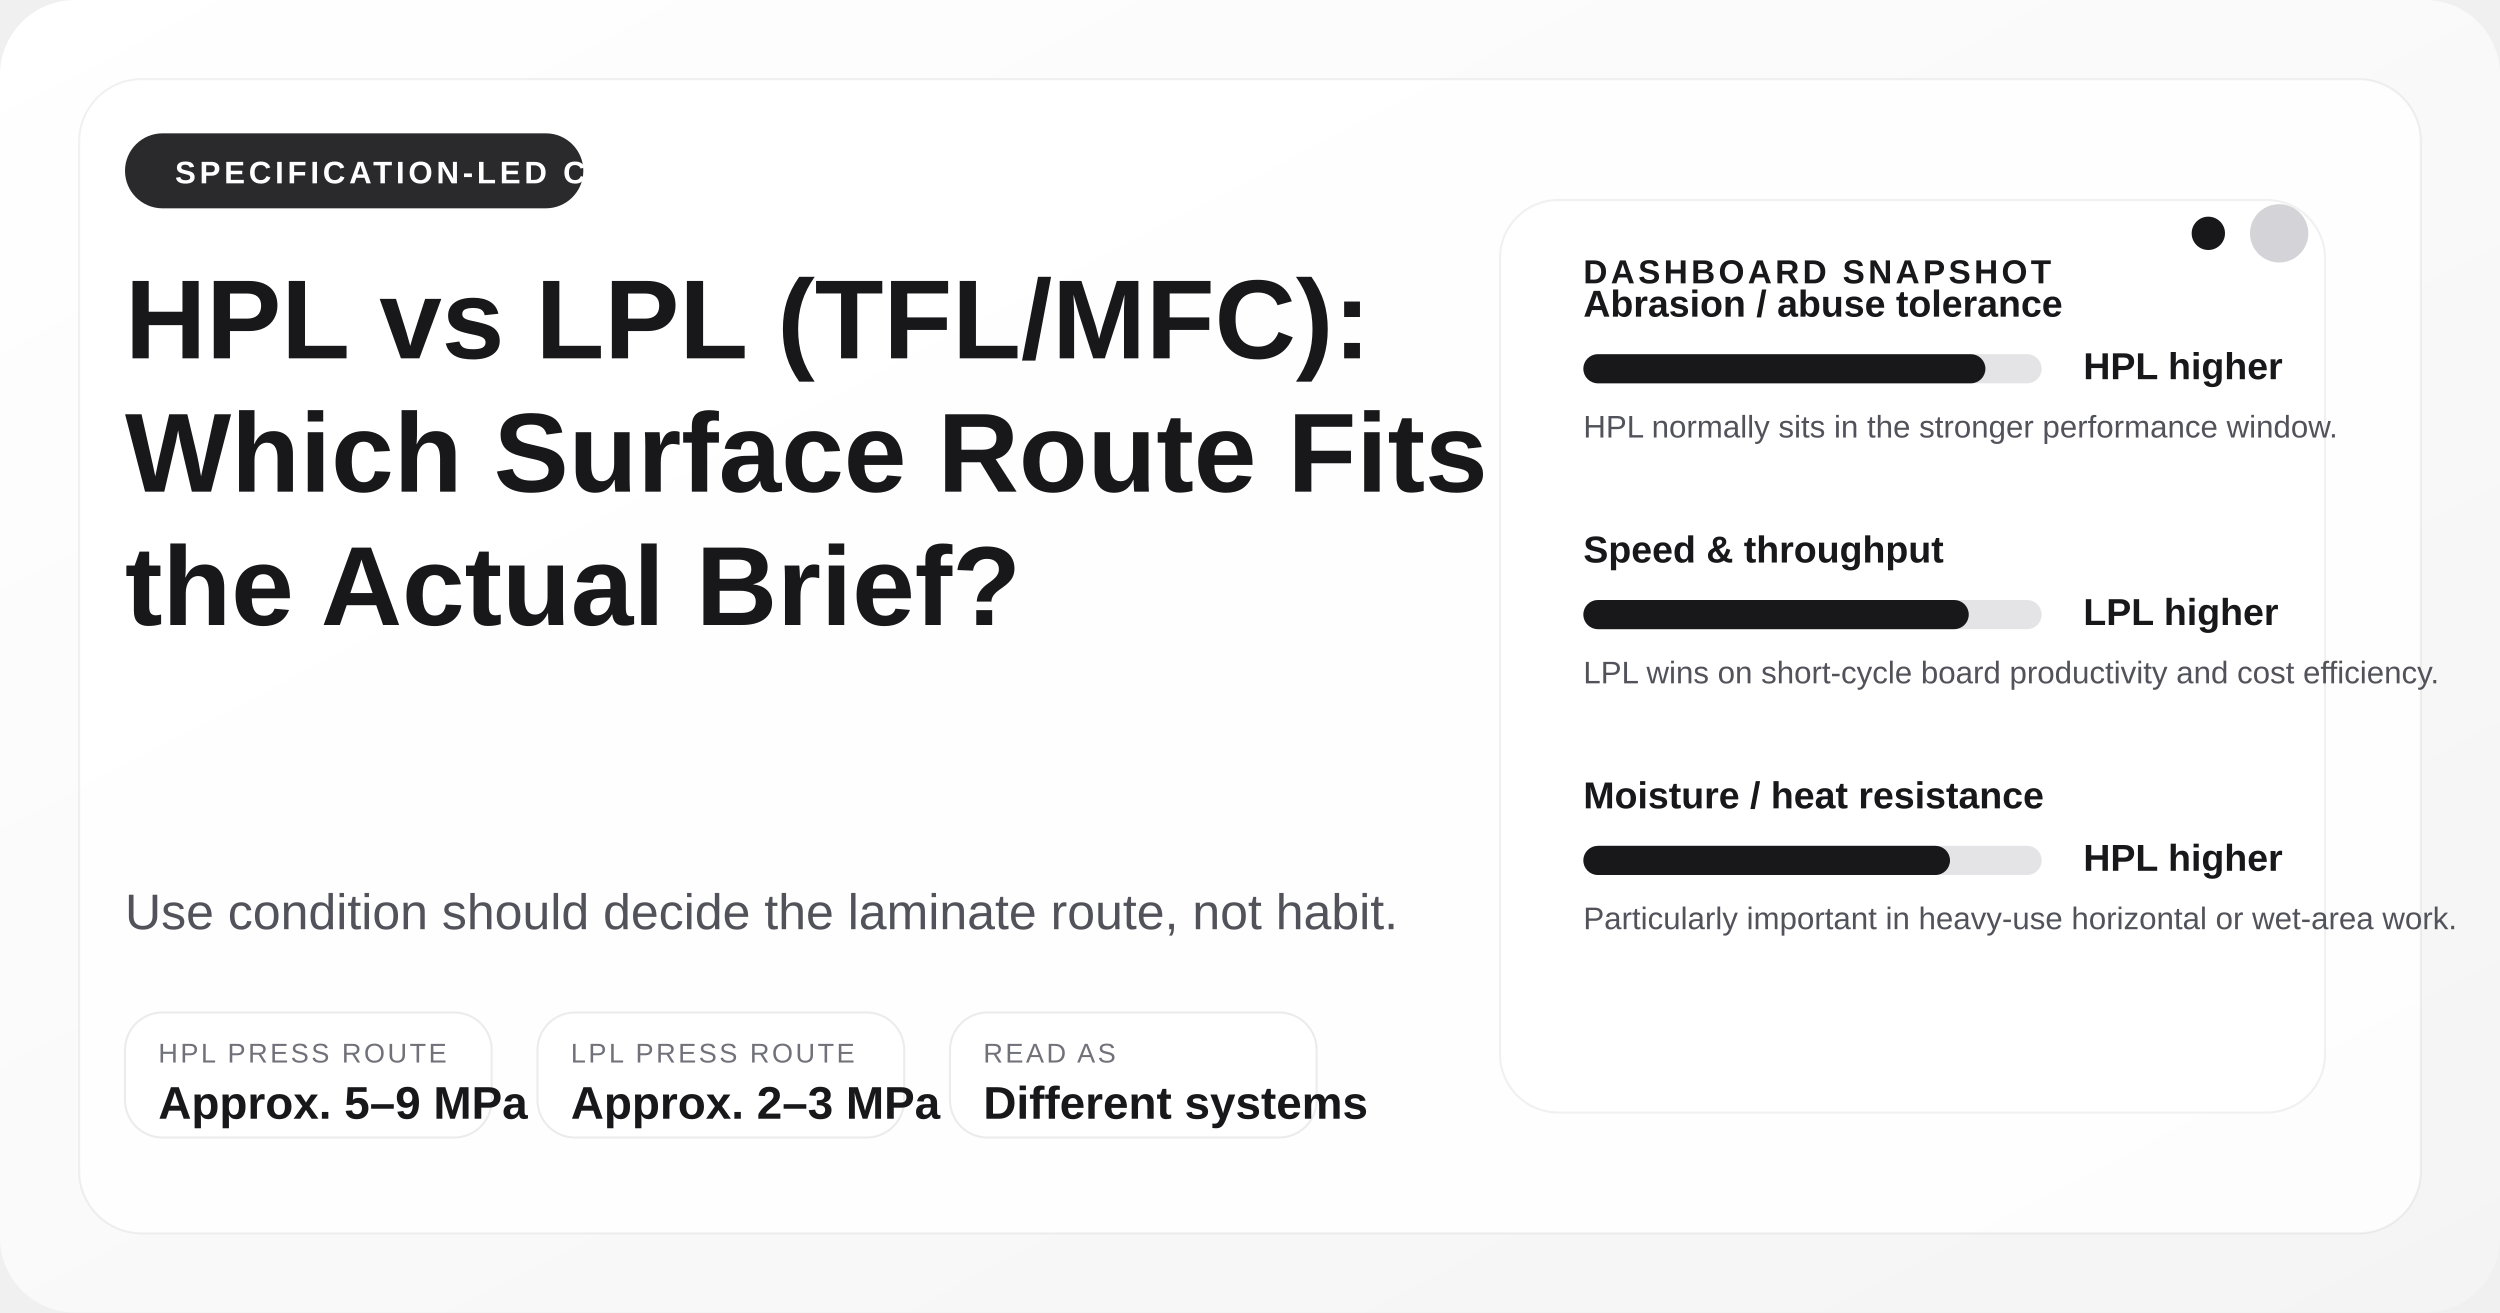
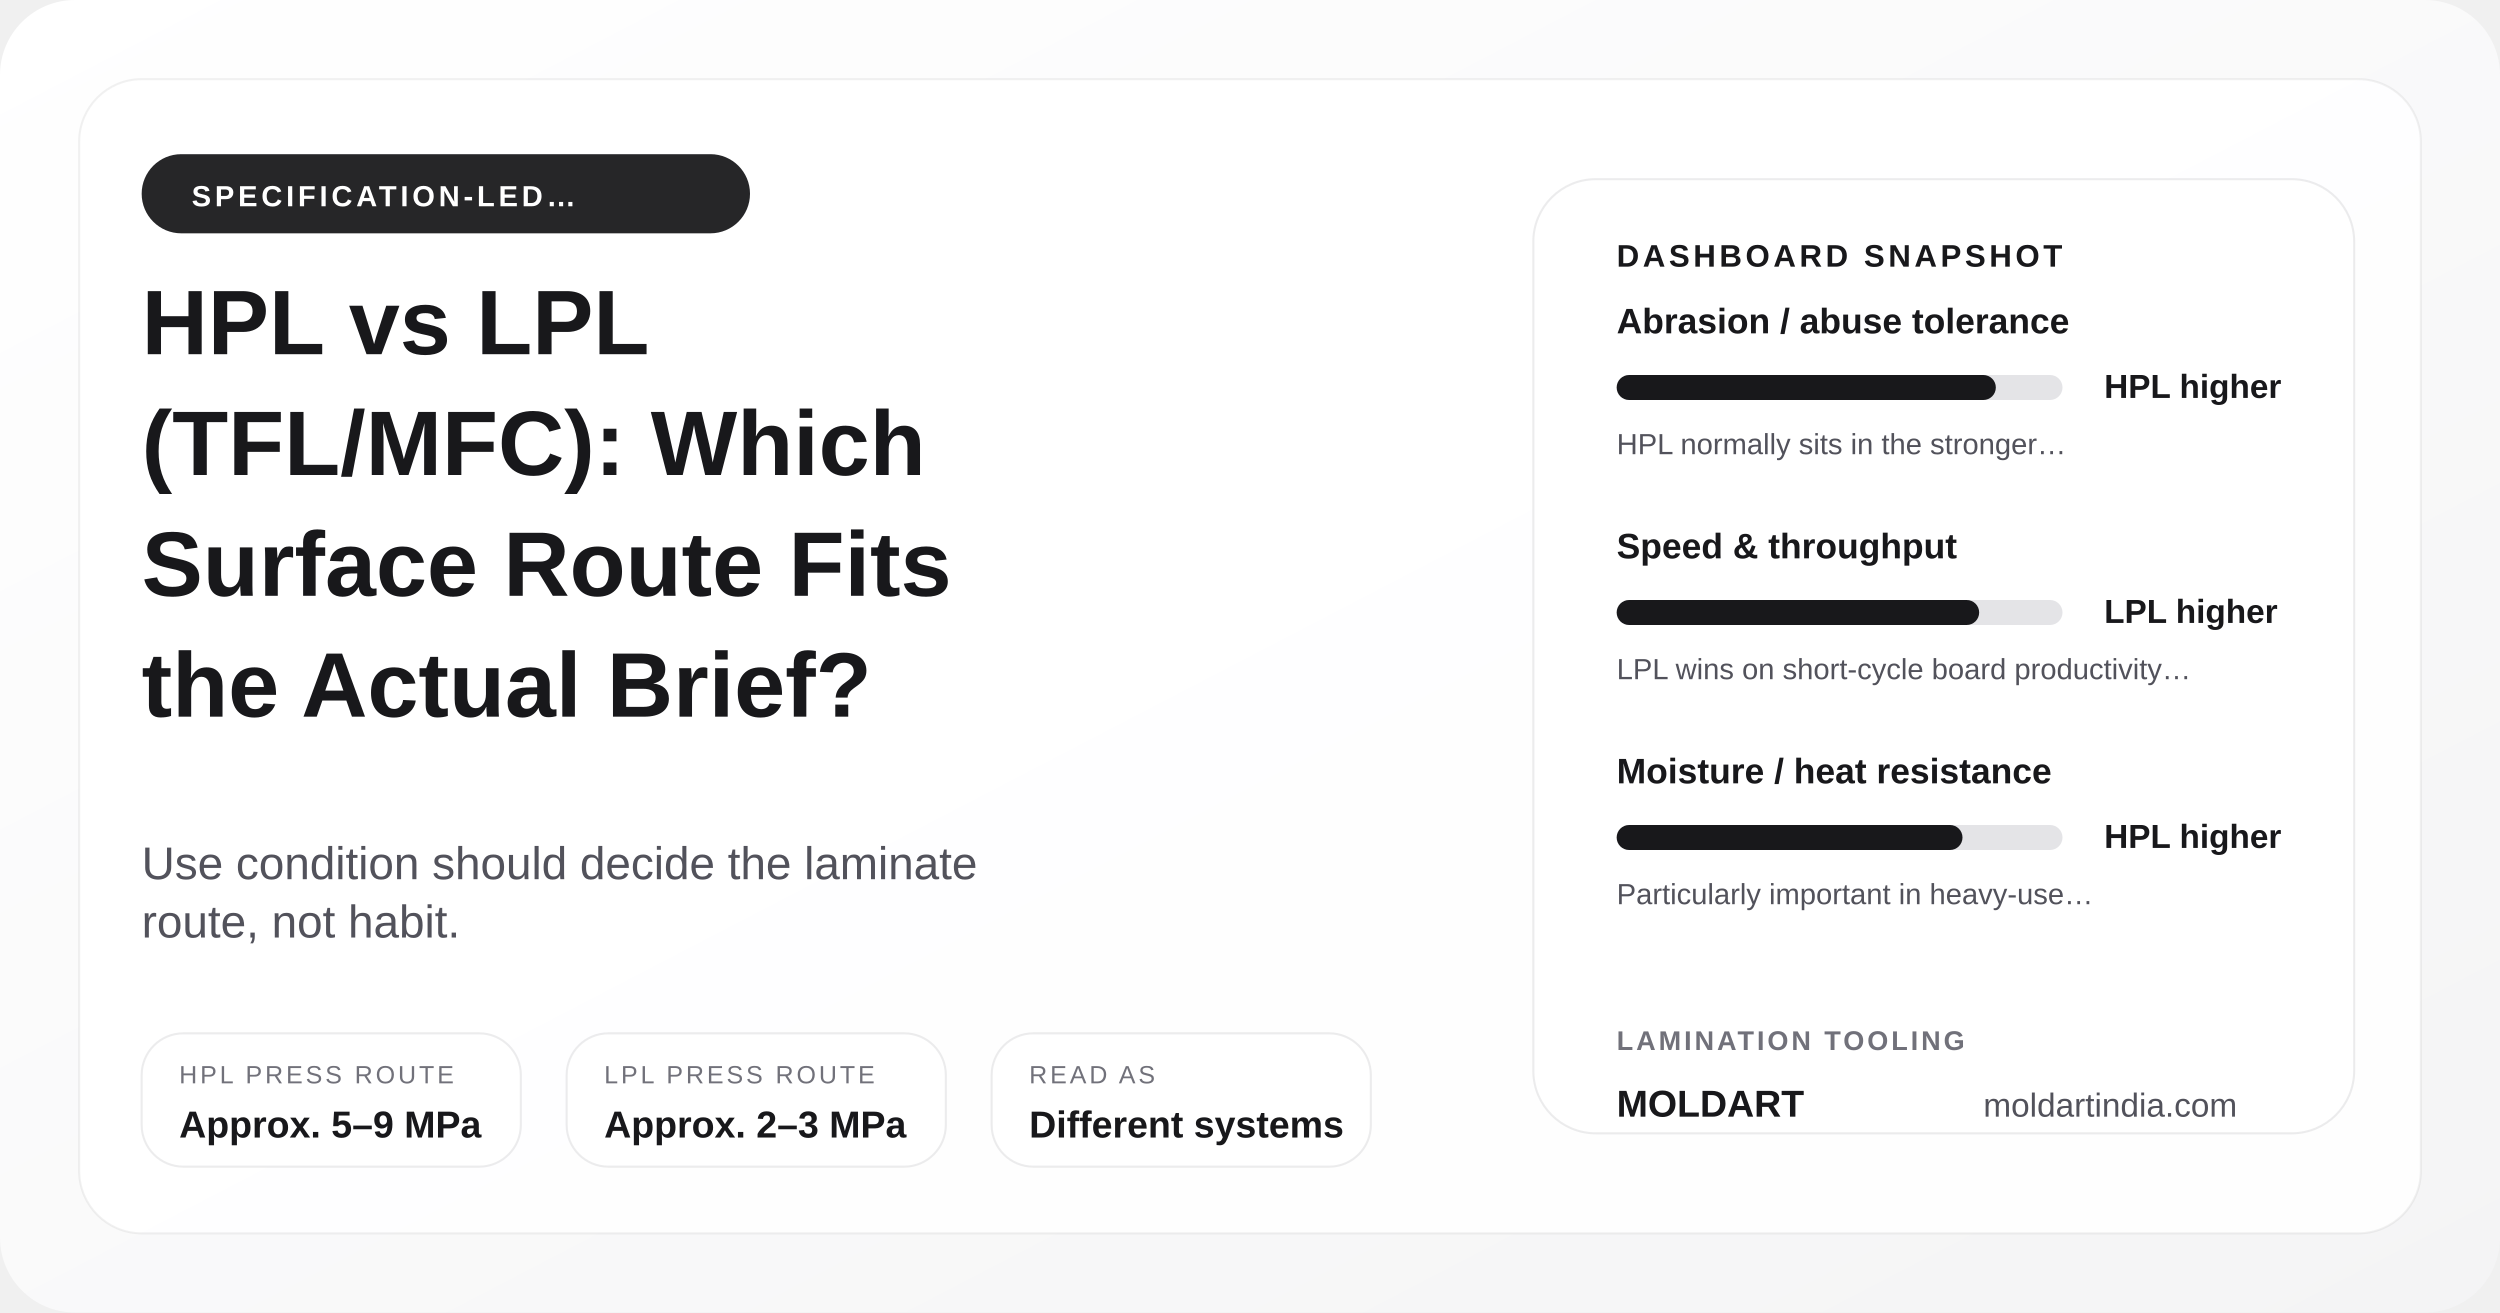
<svg xmlns="http://www.w3.org/2000/svg" width="1200" height="630" viewBox="0 0 1200 630" role="img" aria-label="HPL vs LPL (TFL/MFC): Which Surface Route Fits the Actual Brief?">
  <defs>
    <linearGradient id="posterGrad-hpl-vs-lpl-material-selection-guide" x1="0%" y1="0%" x2="100%" y2="100%">
      <stop offset="0%" stop-color="#ffffff" />
      <stop offset="100%" stop-color="#f4f4f5" />
    </linearGradient>
  </defs>
  <rect width="1200" height="630" rx="36" fill="url(#posterGrad-hpl-vs-lpl-material-selection-guide)" />
-   <rect x="38" y="38" width="1124" height="554" rx="30" fill="rgba(255,255,255,0.84)" stroke="rgba(24,24,27,0.06)" />
-   <rect x="60" y="64" width="220" height="36" rx="18" fill="#18181b" opacity="0.92" />
-   <text x="84" y="88" font-family="Arial, sans-serif" font-size="15" font-weight="700" fill="#ffffff" letter-spacing="1.8">SPECIFICATION-LED COMPARISON</text>
-   <text x="60" y="172" font-family="Arial, sans-serif" font-size="54" font-weight="700" fill="#18181b">HPL vs LPL (TFL/MFC):</text>
-   <text x="60" y="236" font-family="Arial, sans-serif" font-size="54" font-weight="700" fill="#18181b">Which Surface Route Fits</text>
-   <text x="60" y="300" font-family="Arial, sans-serif" font-size="54" font-weight="700" fill="#18181b">the Actual Brief?</text>
-   <text x="60" y="446" font-family="Arial, sans-serif" font-size="24" fill="#52525b">Use condition should decide the laminate route, not habit.</text>
-   <rect x="60" y="486" width="176" height="60" rx="18" fill="rgba(255,255,255,0.92)" stroke="rgba(24,24,27,0.08)" />
-   <text x="76" y="510" font-family="Arial, sans-serif" font-size="13" fill="#71717a" letter-spacing="1.2">HPL PRESS ROUTE</text>
-   <text x="76" y="537" font-family="Arial, sans-serif" font-size="22" font-weight="700" fill="#18181b">Approx. 5–9 MPa</text>
-   <rect x="258" y="486" width="176" height="60" rx="18" fill="rgba(255,255,255,0.92)" stroke="rgba(24,24,27,0.08)" />
-   <text x="274" y="510" font-family="Arial, sans-serif" font-size="13" fill="#71717a" letter-spacing="1.2">LPL PRESS ROUTE</text>
-   <text x="274" y="537" font-family="Arial, sans-serif" font-size="22" font-weight="700" fill="#18181b">Approx. 2–3 MPa</text>
-   <rect x="456" y="486" width="176" height="60" rx="18" fill="rgba(255,255,255,0.92)" stroke="rgba(24,24,27,0.08)" />
-   <text x="472" y="510" font-family="Arial, sans-serif" font-size="13" fill="#71717a" letter-spacing="1.2">READ AS</text>
-   <text x="472" y="537" font-family="Arial, sans-serif" font-size="22" font-weight="700" fill="#18181b">Different systems</text>
-   <rect x="720" y="96" width="396" height="438" rx="28" fill="#ffffff" stroke="rgba(24,24,27,0.06)" />
-   <text x="760" y="136" font-family="Arial, sans-serif" font-size="16" font-weight="700" fill="#18181b" letter-spacing="1.6">DASHBOARD SNAPSHOT</text>
-   <text x="760" y="152" font-family="Arial, sans-serif" font-size="18" font-weight="700" fill="#18181b">Abrasion / abuse tolerance</text>
-   <rect x="760" y="170" width="220" height="14" rx="7" fill="#e4e4e7" />
-   <rect x="760" y="170" width="193" height="14" rx="7" fill="#18181b" />
-   <text x="1000" y="182" font-family="Arial, sans-serif" font-size="18" font-weight="700" fill="#18181b">HPL higher</text>
-   <text x="760" y="210" font-family="Arial, sans-serif" font-size="15" fill="#52525b">HPL normally sits in the stronger performance window.</text>
-   <text x="760" y="270" font-family="Arial, sans-serif" font-size="18" font-weight="700" fill="#18181b">Speed &amp; throughput</text>
-   <rect x="760" y="288" width="220" height="14" rx="7" fill="#e4e4e7" />
-   <rect x="760" y="288" width="185" height="14" rx="7" fill="#18181b" />
-   <text x="1000" y="300" font-family="Arial, sans-serif" font-size="18" font-weight="700" fill="#18181b">LPL higher</text>
-   <text x="760" y="328" font-family="Arial, sans-serif" font-size="15" fill="#52525b">LPL wins on short-cycle board productivity and cost efficiency.</text>
-   <text x="760" y="388" font-family="Arial, sans-serif" font-size="18" font-weight="700" fill="#18181b">Moisture / heat resistance</text>
-   <rect x="760" y="406" width="220" height="14" rx="7" fill="#e4e4e7" />
-   <rect x="760" y="406" width="176" height="14" rx="7" fill="#18181b" />
-   <text x="1000" y="418" font-family="Arial, sans-serif" font-size="18" font-weight="700" fill="#18181b">HPL higher</text>
-   <text x="760" y="446" font-family="Arial, sans-serif" font-size="15" fill="#52525b">Particularly important in heavy-use horizontal or wet-area work.</text>
-   <circle cx="1094" cy="112" r="14" fill="#d4d4d8" />
-   <circle cx="1060" cy="112" r="8" fill="#18181b" />
+   <rect x="38" y="38" width="1124" height="554" rx="30" fill="rgba(255,255,255,0.9)" stroke="rgba(24,24,27,0.06)" />
+   <circle cx="1072" cy="110" r="18" fill="#d4d4d8" />
+   <circle cx="1036" cy="110" r="8" fill="#18181b" />
+   <rect x="68" y="74" width="292" height="38" rx="19" fill="#18181b" opacity="0.94" />
+   <text x="92" y="99" font-family="Arial, sans-serif" font-size="14" font-weight="700" fill="#ffffff" letter-spacing="1.8">SPECIFICATION-LED…</text>
+   <text x="68" y="170" font-family="Arial, sans-serif" font-size="44" font-weight="700" fill="#18181b">HPL vs LPL</text>
+   <text x="68" y="228" font-family="Arial, sans-serif" font-size="44" font-weight="700" fill="#18181b">(TFL/MFC): Which</text>
+   <text x="68" y="286" font-family="Arial, sans-serif" font-size="44" font-weight="700" fill="#18181b">Surface Route Fits</text>
+   <text x="68" y="344" font-family="Arial, sans-serif" font-size="44" font-weight="700" fill="#18181b">the Actual Brief?</text>
+   <text x="68" y="422" font-family="Arial, sans-serif" font-size="22" fill="#52525b">Use condition should decide the laminate</text>
+   <text x="68" y="450" font-family="Arial, sans-serif" font-size="22" fill="#52525b">route, not habit.</text>
+   <rect x="68" y="496" width="182" height="64" rx="20" fill="rgba(255,255,255,0.94)" stroke="rgba(24,24,27,0.08)" />
+   <text x="86" y="520" font-family="Arial, sans-serif" font-size="12" fill="#71717a" letter-spacing="1.4">HPL PRESS ROUTE</text>
+   <text x="86" y="546" font-family="Arial, sans-serif" font-size="18" font-weight="700" fill="#18181b">Approx. 5–9 MPa</text>
+   <rect x="272" y="496" width="182" height="64" rx="20" fill="rgba(255,255,255,0.94)" stroke="rgba(24,24,27,0.08)" />
+   <text x="290" y="520" font-family="Arial, sans-serif" font-size="12" fill="#71717a" letter-spacing="1.4">LPL PRESS ROUTE</text>
+   <text x="290" y="546" font-family="Arial, sans-serif" font-size="18" font-weight="700" fill="#18181b">Approx. 2–3 MPa</text>
+   <rect x="476" y="496" width="182" height="64" rx="20" fill="rgba(255,255,255,0.94)" stroke="rgba(24,24,27,0.08)" />
+   <text x="494" y="520" font-family="Arial, sans-serif" font-size="12" fill="#71717a" letter-spacing="1.4">READ AS</text>
+   <text x="494" y="546" font-family="Arial, sans-serif" font-size="18" font-weight="700" fill="#18181b">Different systems</text>
+   <rect x="736" y="86" width="394" height="458" rx="30" fill="#ffffff" stroke="rgba(24,24,27,0.08)" />
+   <text x="776" y="128" font-family="Arial, sans-serif" font-size="15" font-weight="700" fill="#18181b" letter-spacing="1.7">DASHBOARD SNAPSHOT</text>
+   <text x="776" y="160" font-family="Arial, sans-serif" font-size="17" font-weight="700" fill="#18181b">Abrasion / abuse tolerance</text>
+   <rect x="776" y="180" width="214" height="12" rx="6" fill="#e4e4e7" />
+   <rect x="776" y="180" width="182" height="12" rx="6" fill="#18181b" />
+   <text x="1010" y="191" font-family="Arial, sans-serif" font-size="16" font-weight="700" fill="#18181b">HPL higher</text>
+   <text x="776" y="218" font-family="Arial, sans-serif" font-size="14" fill="#52525b">HPL normally sits in the stronger…</text>
+   <text x="776" y="268" font-family="Arial, sans-serif" font-size="17" font-weight="700" fill="#18181b">Speed &amp; throughput</text>
+   <rect x="776" y="288" width="214" height="12" rx="6" fill="#e4e4e7" />
+   <rect x="776" y="288" width="174" height="12" rx="6" fill="#18181b" />
+   <text x="1010" y="299" font-family="Arial, sans-serif" font-size="16" font-weight="700" fill="#18181b">LPL higher</text>
+   <text x="776" y="326" font-family="Arial, sans-serif" font-size="14" fill="#52525b">LPL wins on short-cycle board productivity…</text>
+   <text x="776" y="376" font-family="Arial, sans-serif" font-size="17" font-weight="700" fill="#18181b">Moisture / heat resistance</text>
+   <rect x="776" y="396" width="214" height="12" rx="6" fill="#e4e4e7" />
+   <rect x="776" y="396" width="166" height="12" rx="6" fill="#18181b" />
+   <text x="1010" y="407" font-family="Arial, sans-serif" font-size="16" font-weight="700" fill="#18181b">HPL higher</text>
+   <text x="776" y="434" font-family="Arial, sans-serif" font-size="14" fill="#52525b">Particularly important in heavy-use…</text>
+   <text x="776" y="504" font-family="Arial, sans-serif" font-size="13" font-weight="700" fill="#71717a" letter-spacing="1.4">LAMINATION TOOLING</text>
+   <text x="776" y="536" font-family="Arial, sans-serif" font-size="18" font-weight="700" fill="#18181b">MOLDART</text>
+   <text x="952" y="536" font-family="Arial, sans-serif" font-size="16" fill="#52525b">moldartindia.com</text>
</svg>
